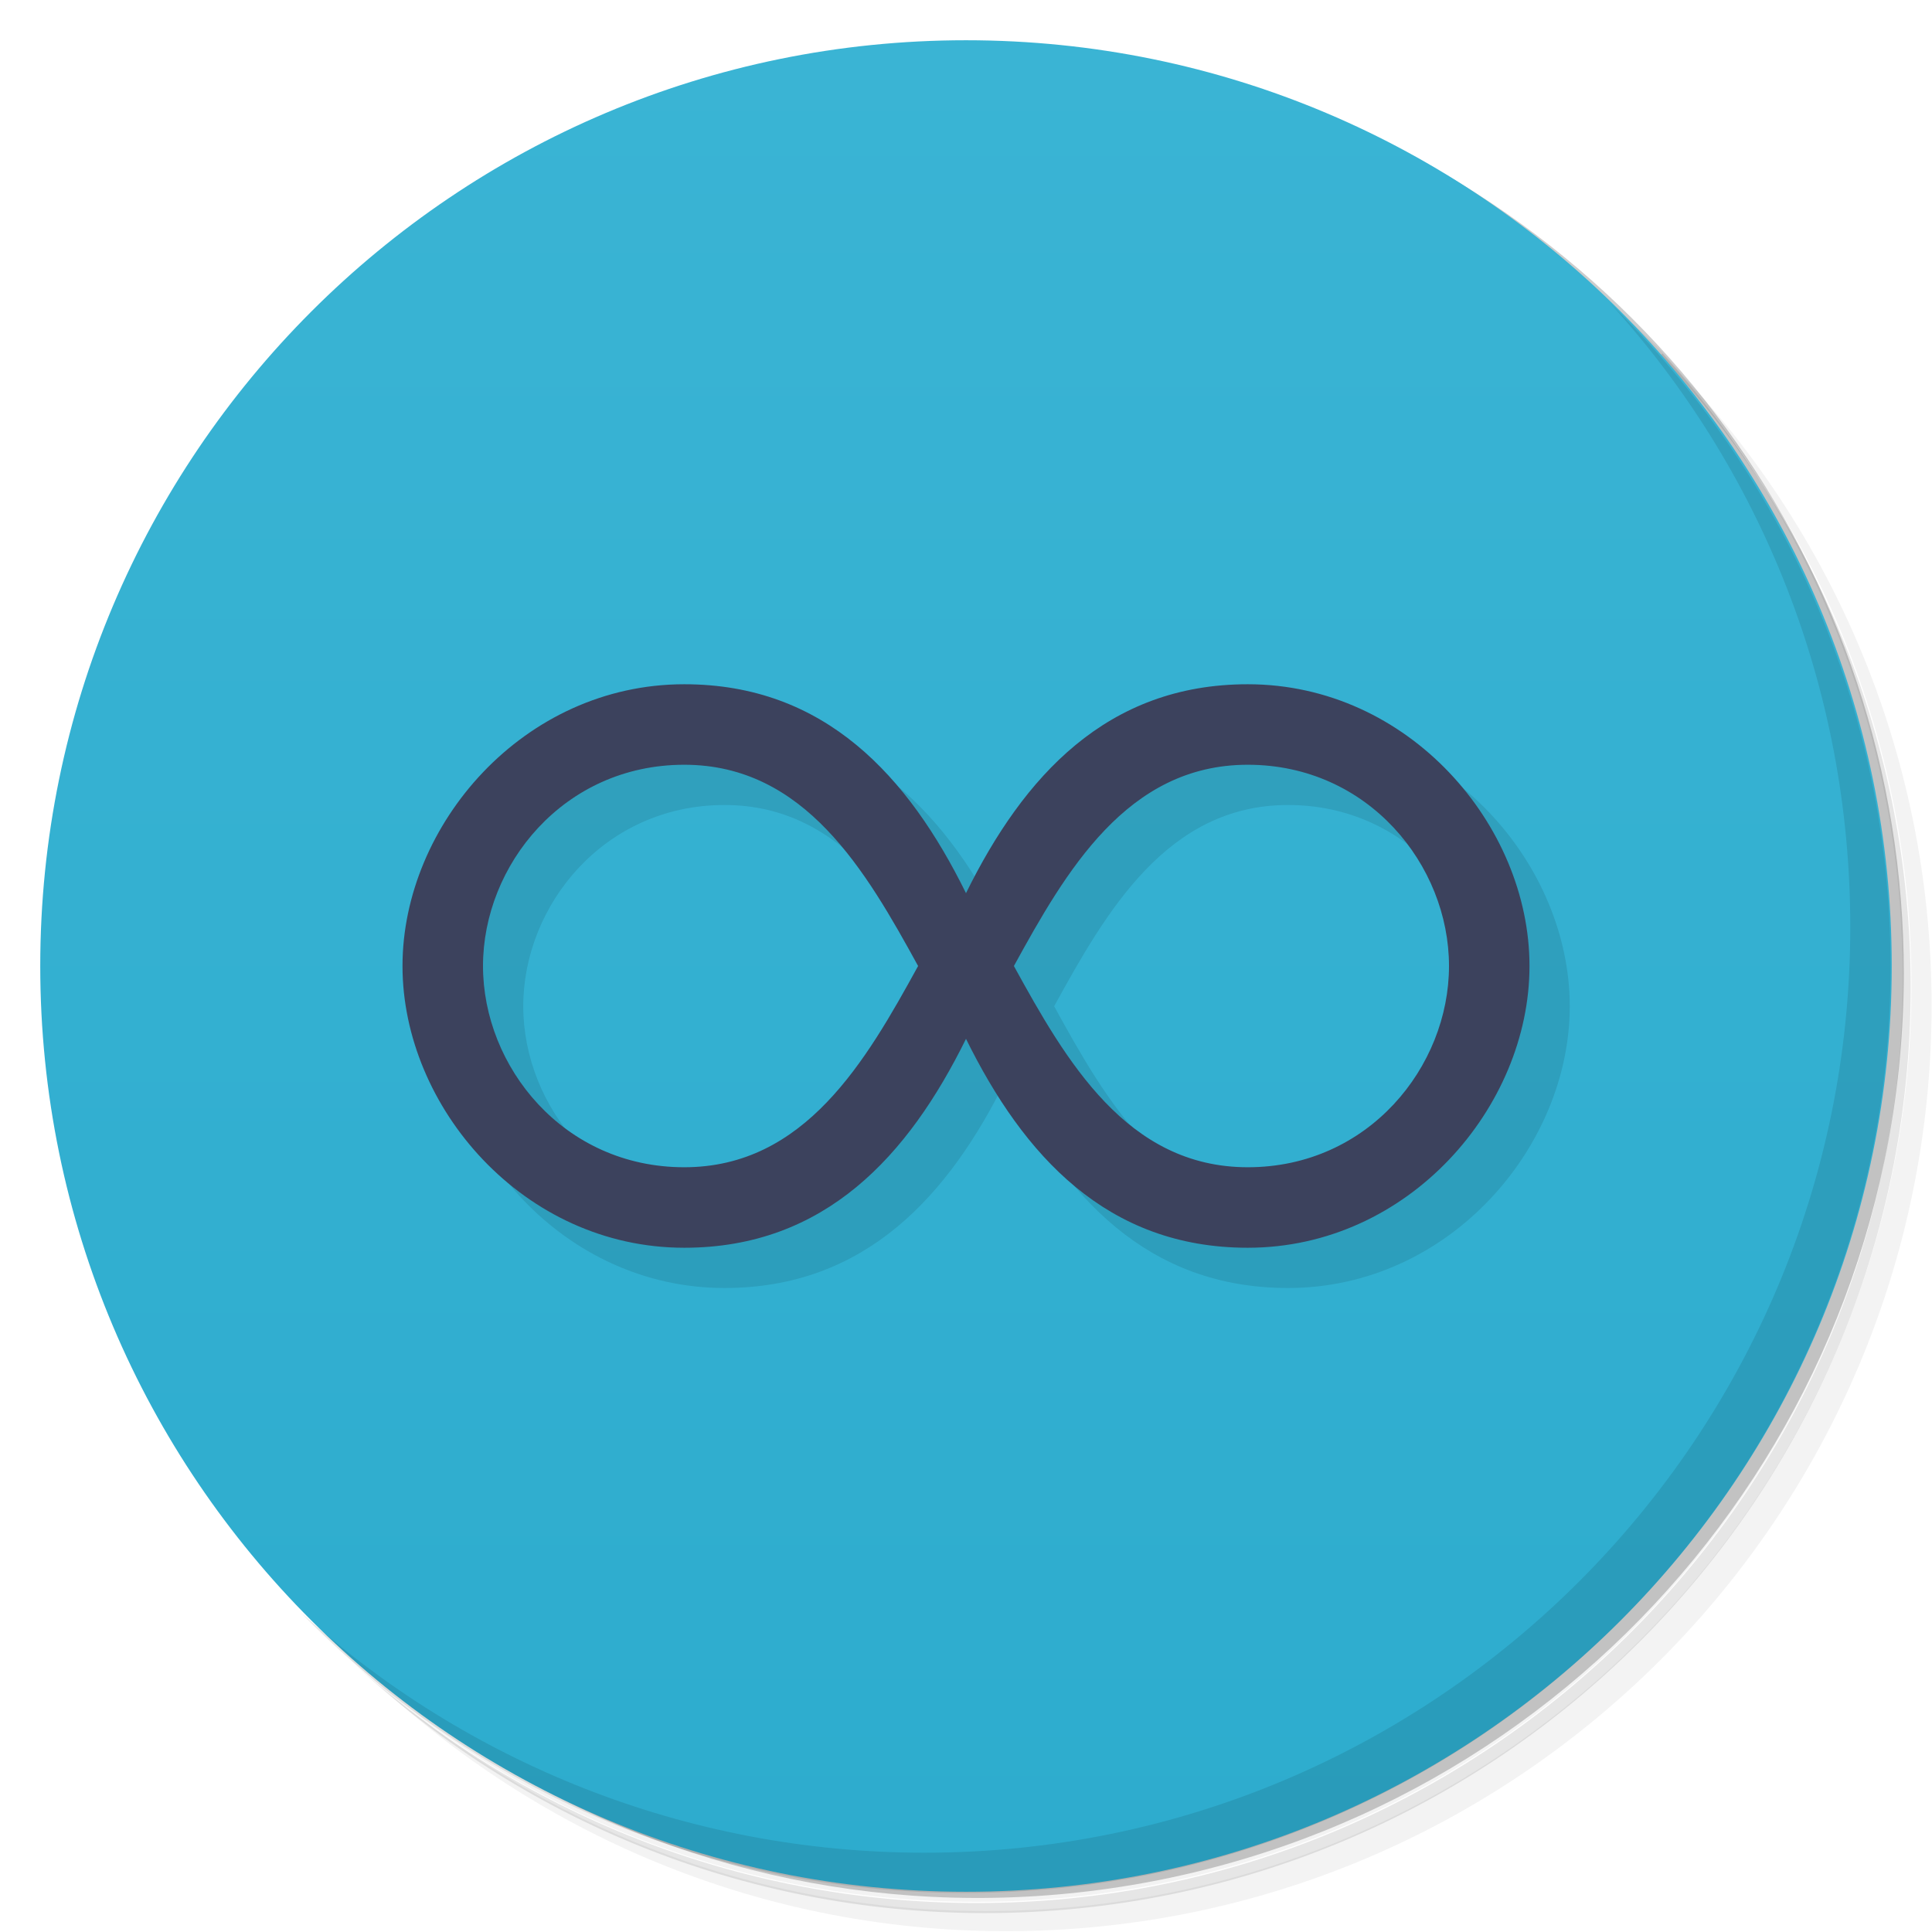
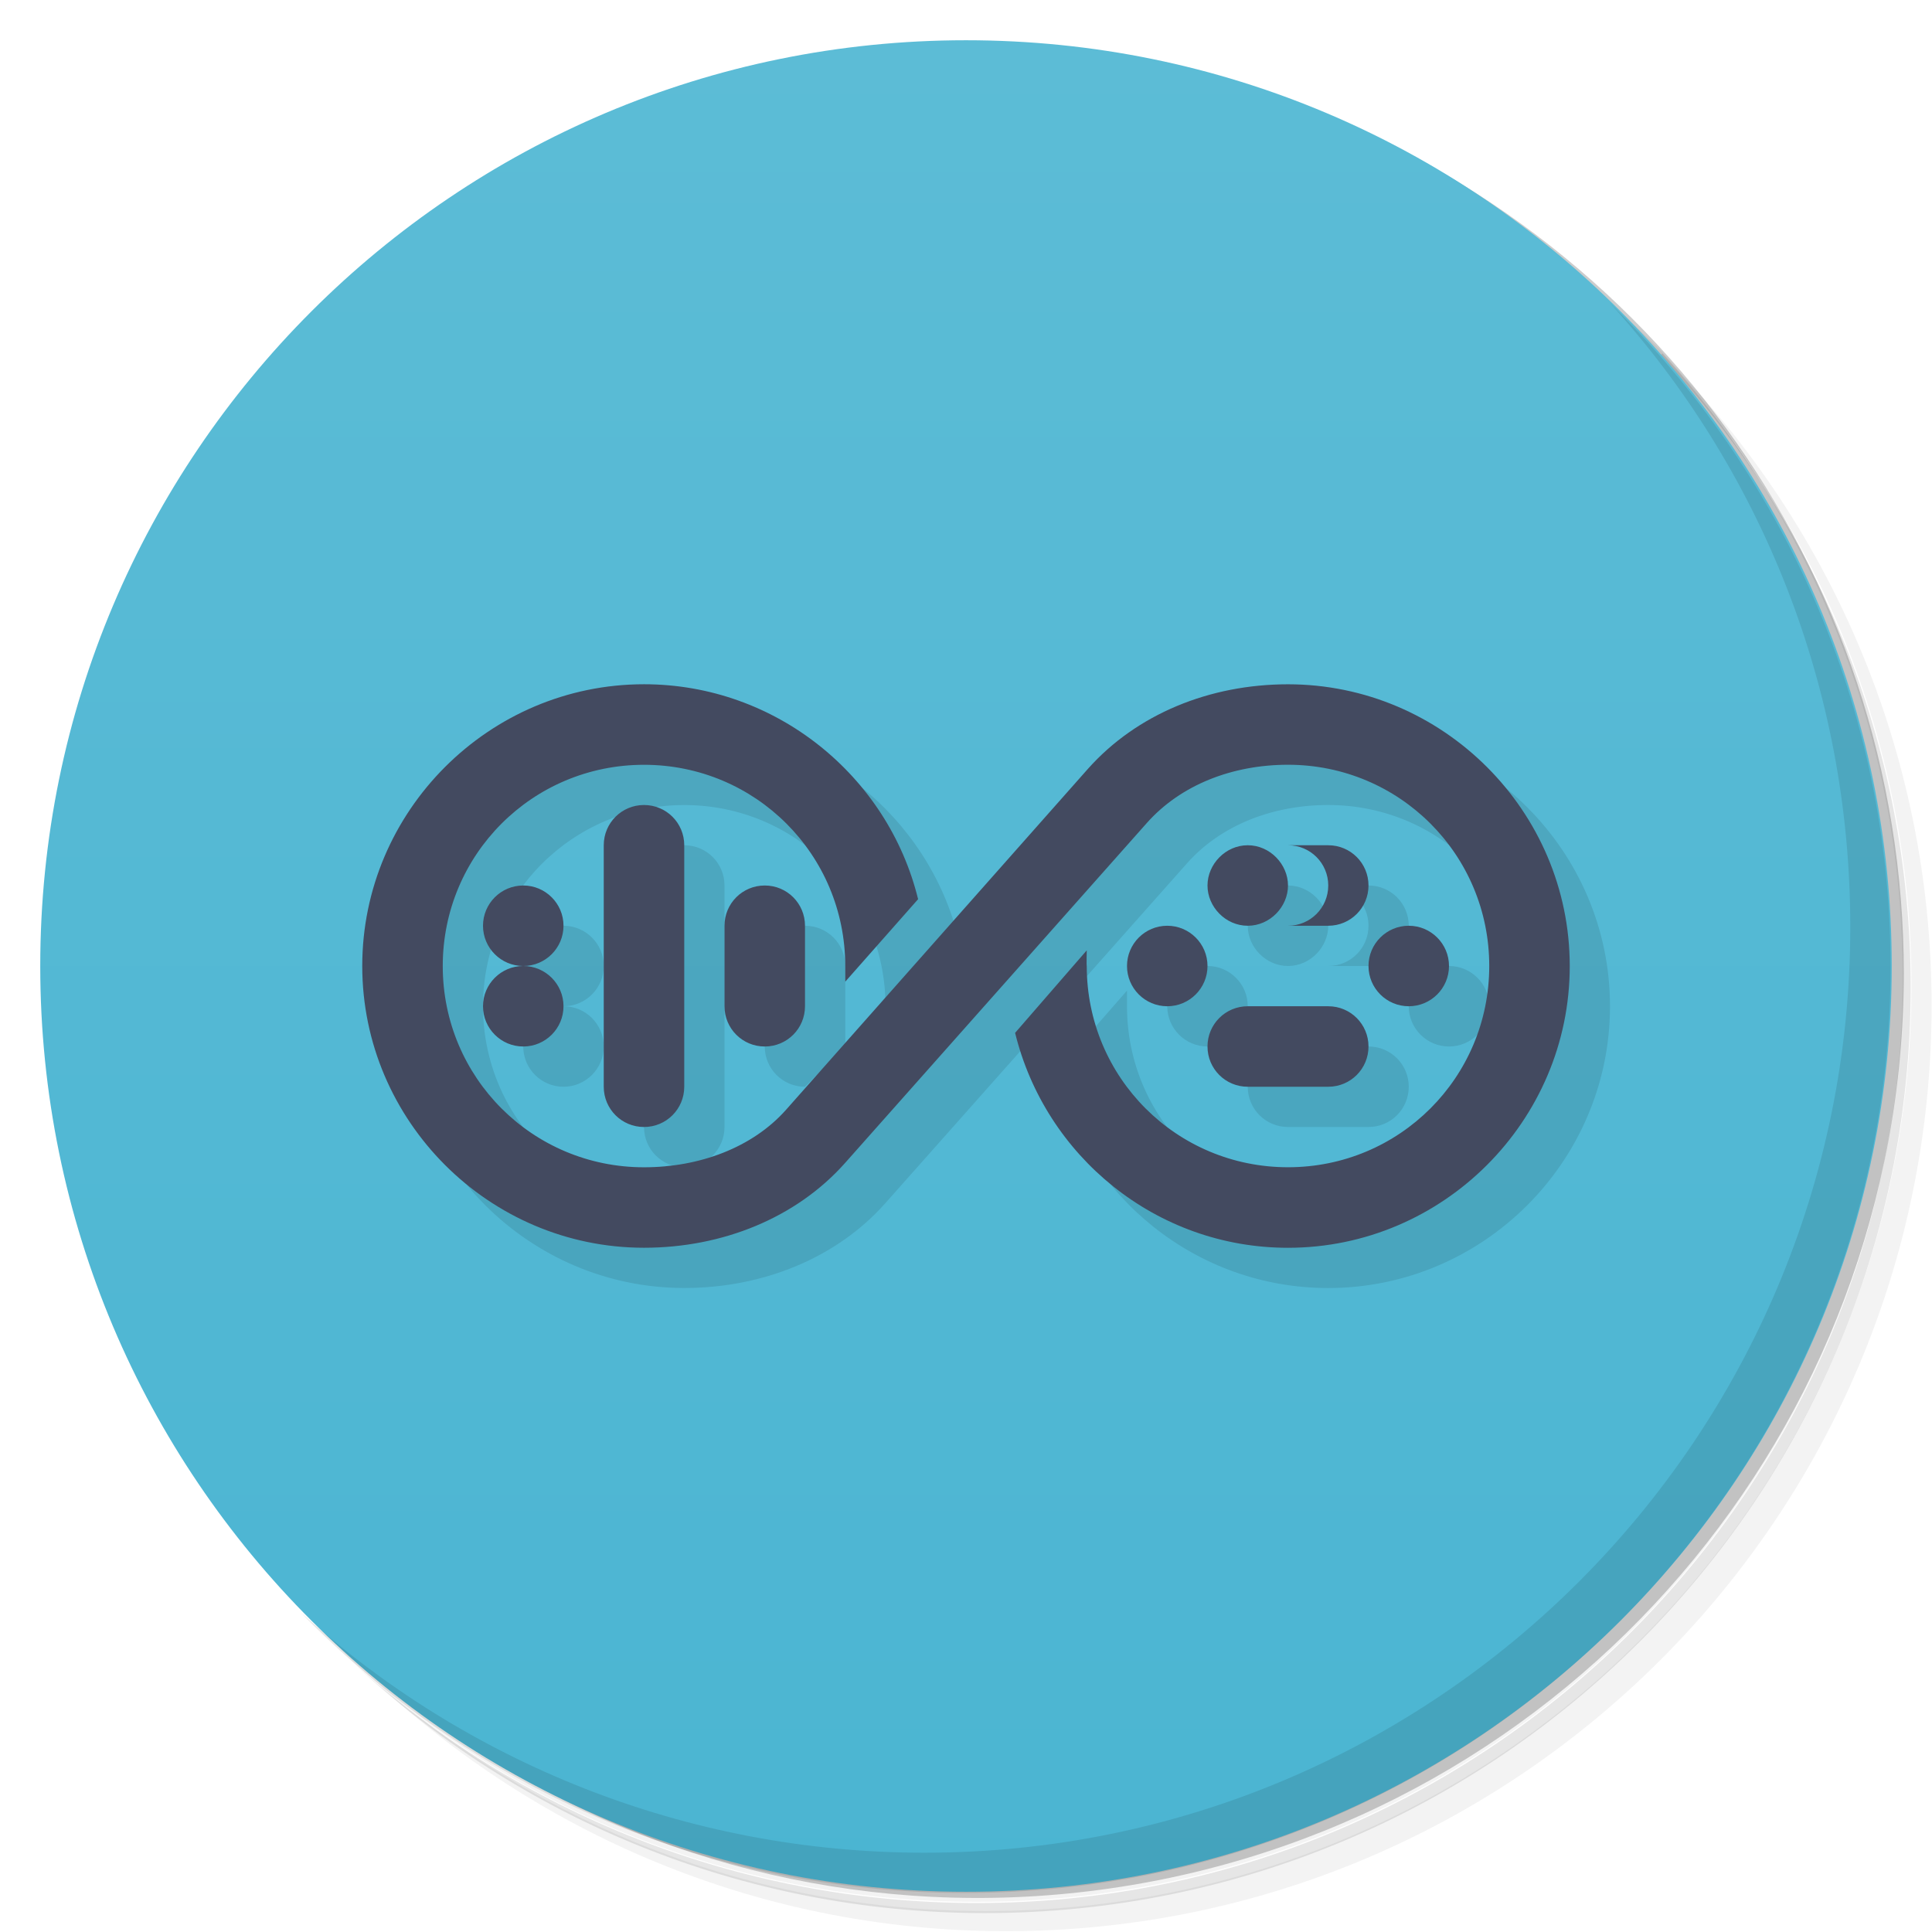
<svg xmlns="http://www.w3.org/2000/svg" version="1.1" viewBox="0 0 48 48">
  <defs>
-     <linearGradient id="bg" x1="1" x2="47" gradientTransform="matrix(0 -1 1 0 -1.5e-6 48)" gradientUnits="userSpaceOnUse">
-       <stop style="stop-color:#2dacce" offset="0" />
-       <stop style="stop-color:#3ab4d4" offset="1" />
+     <linearGradient id="bg" x2="0" y1="1" y2="47" gradientUnits="userSpaceOnUse">
+       <stop style="stop-color:#5cbcd6" offset="0" />
+       <stop style="stop-color:#4bb5d2" offset="1" />
    </linearGradient>
  </defs>
  <path d="m36.3 5c5.86 4.06 9.69 10.8 9.69 18.5 0 12.4-10.1 22.5-22.5 22.5-7.67 0-14.4-3.83-18.5-9.69 1.04 1.82 2.31 3.5 3.78 4.97 4.08 3.71 9.51 5.97 15.5 5.97 12.7 0 23-10.3 23-23 0-5.95-2.26-11.4-5.97-15.5-1.47-1.48-3.15-2.74-4.97-3.78zm4.97 3.78c3.85 4.11 6.22 9.64 6.22 15.7 0 12.7-10.3 23-23 23-6.08 0-11.6-2.36-15.7-6.22 4.16 4.14 9.88 6.72 16.2 6.72 12.7 0 23-10.3 23-23 0-6.34-2.58-12.1-6.72-16.2z" style="opacity:.05" />
  <path d="m41.3 8.78c3.71 4.08 5.97 9.51 5.97 15.5 0 12.7-10.3 23-23 23-5.95 0-11.4-2.26-15.5-5.97 4.11 3.85 9.64 6.22 15.7 6.22 12.7 0 23-10.3 23-23 0-6.08-2.36-11.6-6.22-15.7z" style="opacity:.1" />
-   <path d="m31.2 2.38c8.62 3.15 14.8 11.4 14.8 21.1 0 12.4-10.1 22.5-22.5 22.5-9.71 0-18-6.14-21.1-14.8a23 23 0 0044.9-7 23 23 0 00-16-21.9z" style="opacity:.2" />
-   <path d="m24 1c12.7 0 23 10.3 23 23s-10.3 23-23 23-23-10.3-23-23 10.3-23 23-23z" style="fill:url(#bg)" />
-   <path d="m18 18c-4 0-7 3.5-7 7s3 7 7 7c3.5 0 5.57-2.29 7-5.19 1.43 2.9 3.5 5.19 7 5.19 4 0 7-3.5 7-7s-3-7-7-7c-3.5 0-5.57 2.29-7 5.19-1.43-2.9-3.5-5.19-7-5.19zm0 2c3 0 4.52 2.65 5.81 5-1.29 2.35-2.81 5-5.81 5s-5-2.5-5-5 2-5 5-5zm14 0c3 0 5 2.5 5 5s-2 5-5 5-4.52-2.65-5.81-5c1.29-2.35 2.81-5 5.81-5z" style="opacity:.1" />
-   <path d="m17 17c-4 0-7 3.5-7 7s3 7 7 7c3.5 0 5.57-2.29 7-5.19 1.43 2.9 3.5 5.19 7 5.19 4 0 7-3.5 7-7s-3-7-7-7c-3.5 0-5.57 2.29-7 5.19-1.43-2.9-3.5-5.19-7-5.19zm0 2c3 0 4.52 2.65 5.81 5-1.29 2.35-2.81 5-5.81 5s-5-2.5-5-5 2-5 5-5zm14 0c3 0 5 2.5 5 5s-2 5-5 5-4.52-2.65-5.81-5c1.29-2.35 2.81-5 5.81-5z" style="fill:#3c425d" />
+   <path d="m31.2 2.38c8.62 3.15 14.8 11.4 14.8 21.1 0 12.4-10.1 22.5-22.5 22.5-9.71 0-18-6.14-21.1-14.8a23 23 0 0 0 44.9-7 23 23 0 0 0-16-21.9z" style="opacity:.2" />
+   <circle cx="24" cy="24" r="23" style="fill:url(#bg)" />
  <path d="m40 7.53c3.71 4.08 5.97 9.51 5.97 15.5 0 12.7-10.3 23-23 23-5.95 0-11.4-2.26-15.5-5.97 4.18 4.29 10 6.97 16.5 6.97 12.7 0 23-10.3 23-23 0-6.46-2.68-12.3-6.97-16.5z" style="opacity:.1" />
+   <path d="m17 18c-3.85 0-7 3.15-7 7s3.15 7 7 7c1.95 0 3.78-0.742 4.99-2.1l7.5-8.45c0.844-0.952 2.13-1.45 3.51-1.45 2.77 0 5 2.23 5 5s-2.23 5-5 5-5-2.23-5-5v-0.389l-1.79 2.05c0.749 3.06 3.51 5.34 6.79 5.34 3.85 0 7-3.15 7-7s-3.15-7-7-7l-4.98 1-7.49 9.57-3.53 1.43c-2.77 0-5-2.23-5-5s2.23-5 5-5 5 2.23 5 5l1.82-1.66c-0.749-3.06-3.54-5.34-6.82-5.34zm0 3-1 7c0 0.554 0.446 1 1 1s1-0.446 1-1v-6c0-0.554-0.446-1-1-1zm15 1-1 1c-6.17e-4 0.528 0.447 1 1 1s1-0.472 1-1c-4.81e-4 -0.528-0.448-1-1-1zm1 0c0.554 0 1 0.446 1 1s-0.446 1-1 1h1l1-1c0-0.554-0.446-1-1-1zm-19 1-1 1v2c0 0.552 0.448 1 1 1s1-0.448 1-1-0.448-1-1-1c0.552 0 1-0.448 1-1s-0.448-1-1-1zm6 0-1 3c0 0.554 0.446 1 1 1l1-1v-2c0-0.554-0.446-1-1-1zm10 1-1 1c0 0.552 0.448 1 1 1l1-1c0-0.552-0.448-1-1-1zm6 0-1 1c0 0.552 0.448 1 1 1s1-0.448 1-1-0.448-1-1-1zm-2 2-3 1c0 0.554 0.446 1 1 1h2c0.554 0 1-0.446 1-1s-0.446-1-1-1z" style="opacity:.1" />
+   <path d="m16 17c-3.85 0-7 3.15-7 7s3.15 7 7 7c1.95 0 3.78-0.742 4.99-2.1l7.5-8.45c0.844-0.952 2.13-1.45 3.51-1.45 2.77 0 5 2.23 5 5s-2.23 5-5 5-5-2.23-5-5c-0.008 0 0-0.389 0-0.389l-1.78 2.05c0.749 3.06 3.5 5.34 6.78 5.34 3.85 0 7-3.15 7-7s-3.15-7-7-7c-1.95 0-3.76 0.742-4.97 2.1l-7.5 8.47c-0.838 0.945-2.16 1.43-3.53 1.43-2.77 0-5-2.23-5-5s2.23-5 5-5 5 2.23 5 5v0.389l1.81-2.05c-0.749-3.06-3.53-5.34-6.81-5.34zm0 3c-0.554 0-1 0.446-1 1v6c0 0.554 0.446 1 1 1s1-0.446 1-1v-6c0-0.554-0.446-1-1-1zm15 1c-0.552 0-1 0.472-1 1-6.17e-4 0.528 0.447 1 1 1s1-0.472 1-1c-4.81e-4 -0.528-0.448-1-1-1zm1 0c0.554 0 1 0.446 1 1s-0.446 1-1 1h1c0.554 0 1-0.446 1-1s-0.446-1-1-1zm-19 1c-0.552 0-1 0.448-1 1s0.448 1 1 1 1-0.448 1-1-0.448-1-1-1zm0 2c-0.552 0-1 0.448-1 1s0.448 1 1 1 1-0.448 1-1-0.448-1-1-1zm6-2c-0.554 0-1 0.446-1 1v2c0 0.554 0.446 1 1 1s1-0.446 1-1v-2c0-0.554-0.446-1-1-1zm10 1c-0.552 0-1 0.448-1 1s0.448 1 1 1 1-0.448 1-1-0.448-1-1-1zm6 0c-0.552 0-1 0.448-1 1s0.448 1 1 1 1-0.448 1-1-0.448-1-1-1zm-4 2c-0.554 0-1 0.446-1 1s0.446 1 1 1h2c0.554 0 1-0.446 1-1s-0.446-1-1-1z" style="fill:#434a60" />
</svg>
